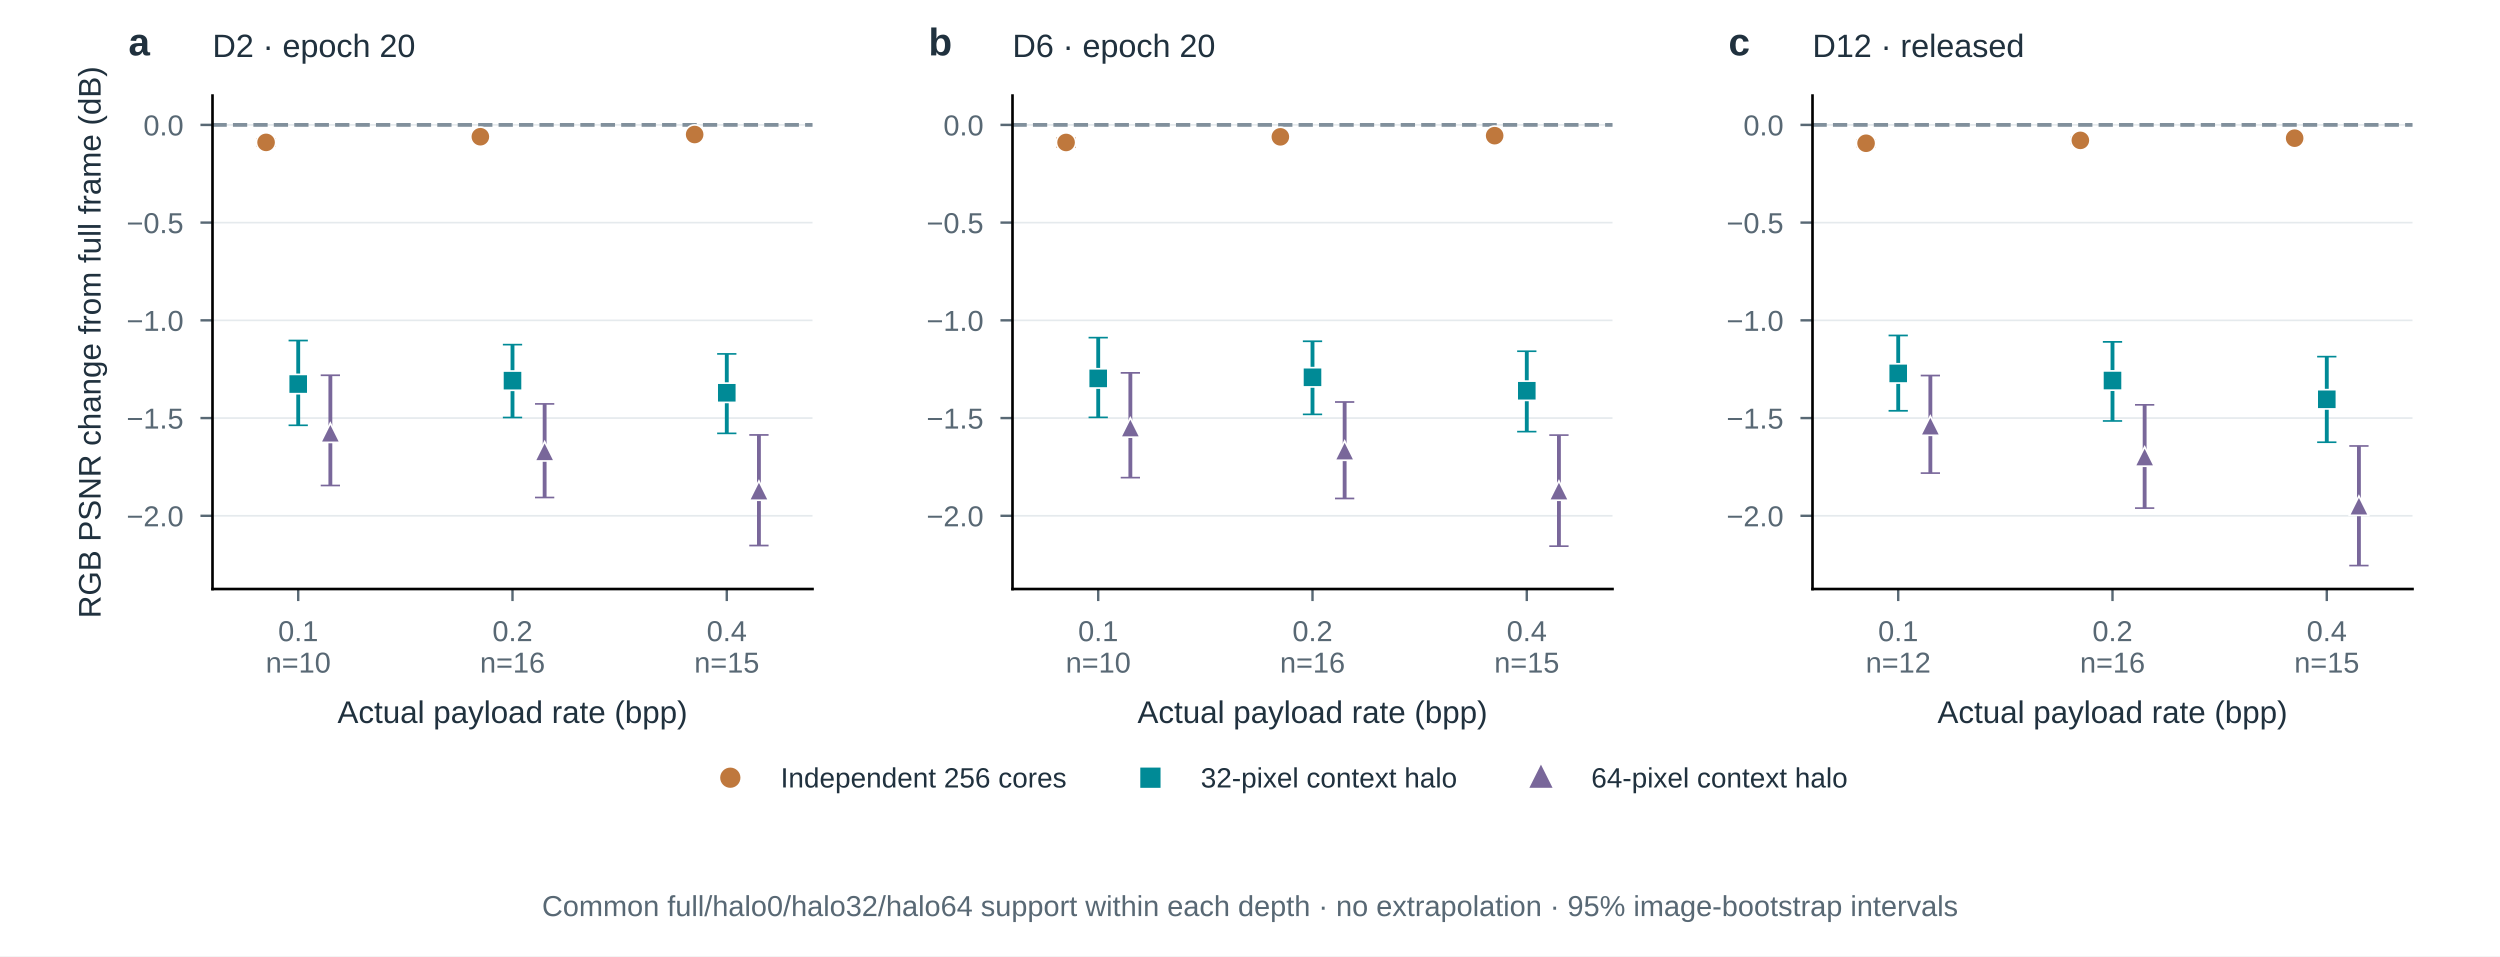
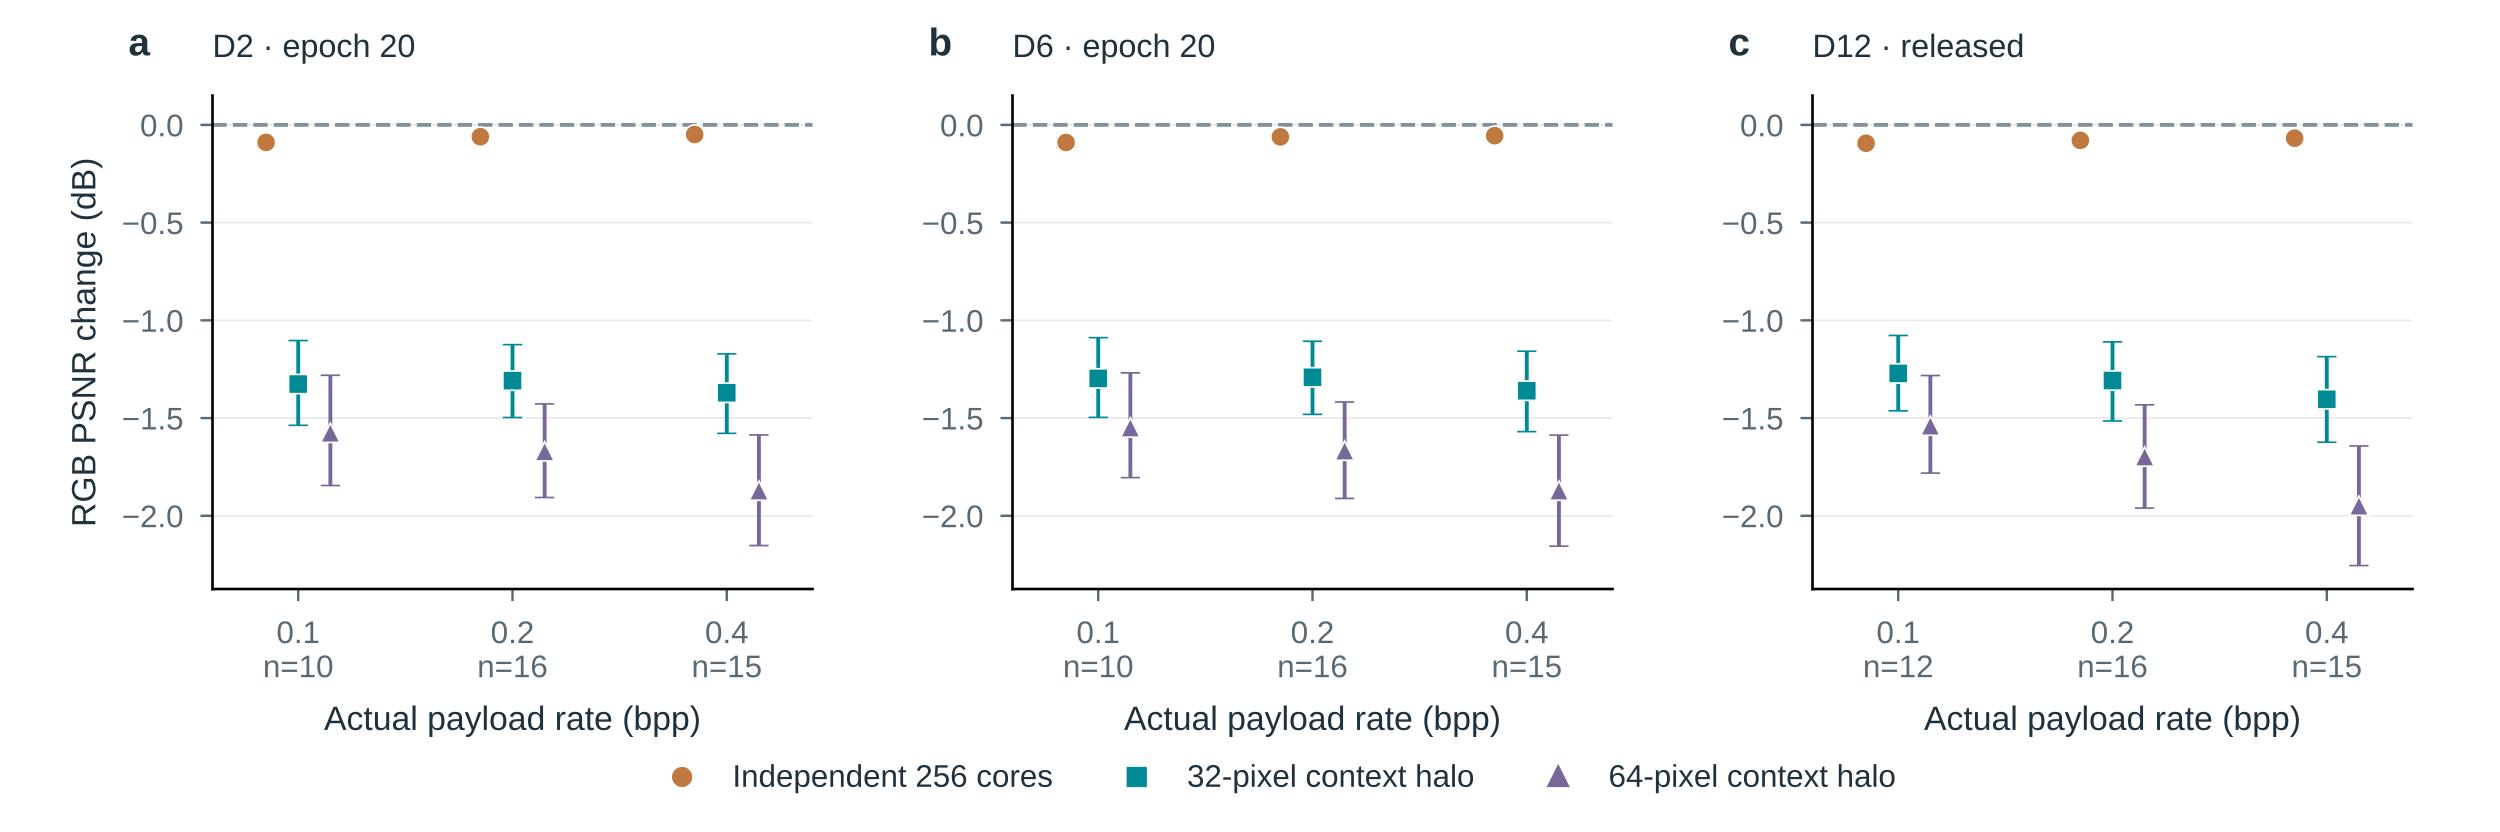
- <svg xmlns="http://www.w3.org/2000/svg" xmlns:xlink="http://www.w3.org/1999/xlink" width="518.74pt" height="198.415pt" viewBox="0 0 518.74 198.415" version="1.1">
+ <svg xmlns="http://www.w3.org/2000/svg" xmlns:xlink="http://www.w3.org/1999/xlink" width="518.74pt" height="172.611pt" viewBox="0 0 518.74 172.611" version="1.1">
  <defs>
    <style type="text/css">*{stroke-linejoin: round; stroke-linecap: butt}</style>
  </defs>
  <g id="figure_1">
    <g id="patch_1">
-       <path d="M 0 198.415 L 518.74 198.415 L 518.74 0 L 0 0 z " style="fill: #ffffff" />
+       <path d="M 0 172.611 L 518.74 172.611 L 518.74 0 L 0 0 z " style="fill: #ffffff" />
    </g>
    <g id="axes_1">
      <g id="patch_2">
        <path d="M 44.093 122.22 L 168.591 122.22 L 168.591 19.832 L 44.093 19.832 z " style="fill: #ffffff" />
      </g>
      <g id="matplotlib.axis_1">
        <g id="xtick_1">
          <g id="line2d_1">
            <defs>
              <path id="m399702b5b7" d="M 0 0 L 0 2.5 " style="stroke: #586874; stroke-width: 0.5" />
            </defs>
            <g>
              <use xlink:href="#m399702b5b7" x="61.878" y="122.22" style="fill: #586874; stroke: #586874; stroke-width: 0.5" />
            </g>
          </g>
          <g id="text_1">
-             <text style="font-size: 6px; font-family: 'Liberation Sans'; fill: #586874" transform="translate(57.70829 133.0376)">0.1</text>
-             <text style="font-size: 6px; font-family: 'Liberation Sans'; fill: #586874" transform="translate(55.12126 139.5678)">n=10</text>
+             <text style="font-size: 6.5px; font-family: 'Liberation Sans'; fill: #586874" transform="translate(57.36079 133.439)">0.1</text>
+             <text style="font-size: 6.5px; font-family: 'Liberation Sans'; fill: #586874" transform="translate(54.55817 140.5135)">n=10</text>
          </g>
        </g>
        <g id="xtick_2">
          <g id="line2d_2">
            <g>
              <use xlink:href="#m399702b5b7" x="106.342" y="122.22" style="fill: #586874; stroke: #586874; stroke-width: 0.5" />
            </g>
          </g>
          <g id="text_2">
-             <text style="font-size: 6px; font-family: 'Liberation Sans'; fill: #586874" transform="translate(102.1717 133.0376)">0.2</text>
-             <text style="font-size: 6px; font-family: 'Liberation Sans'; fill: #586874" transform="translate(99.5847 139.5678)">n=16</text>
+             <text style="font-size: 6.5px; font-family: 'Liberation Sans'; fill: #586874" transform="translate(101.8242 133.439)">0.2</text>
+             <text style="font-size: 6.5px; font-family: 'Liberation Sans'; fill: #586874" transform="translate(99.02161 140.5135)">n=16</text>
          </g>
        </g>
        <g id="xtick_3">
          <g id="line2d_3">
            <g>
              <use xlink:href="#m399702b5b7" x="150.805" y="122.22" style="fill: #586874; stroke: #586874; stroke-width: 0.5" />
            </g>
          </g>
          <g id="text_3">
-             <text style="font-size: 6px; font-family: 'Liberation Sans'; fill: #586874" transform="translate(146.6352 133.0376)">0.4</text>
-             <text style="font-size: 6px; font-family: 'Liberation Sans'; fill: #586874" transform="translate(144.0481 139.5678)">n=15</text>
+             <text style="font-size: 6.5px; font-family: 'Liberation Sans'; fill: #586874" transform="translate(146.2877 133.439)">0.4</text>
+             <text style="font-size: 6.5px; font-family: 'Liberation Sans'; fill: #586874" transform="translate(143.4851 140.5135)">n=15</text>
          </g>
        </g>
        <g id="text_4">
-           <text style="font-size: 6.5px; font-family: 'Liberation Sans'; text-anchor: middle; fill: #20313e" x="106.342" y="150.012" transform="rotate(-0 106.3417 150.0124)">Actual payload rate (bpp)</text>
+           <text style="font-size: 7px; font-family: 'Liberation Sans'; text-anchor: middle; fill: #20313e" x="106.342" y="151.465" transform="rotate(-0 106.3417 151.4648)">Actual payload rate (bpp)</text>
        </g>
      </g>
      <g id="matplotlib.axis_2">
        <g id="ytick_1">
          <g id="line2d_4">
            <path d="M 44.093 107.026 L 168.591 107.026 " clip-path="url(#p5bcc530cdf)" style="fill: none; stroke: #e5eaed; stroke-width: 0.35; stroke-linecap: square" />
          </g>
          <g id="line2d_5">
            <defs>
              <path id="m2a17d90eda" d="M 0 0 L -2.5 0 " style="stroke: #586874; stroke-width: 0.5" />
            </defs>
            <g>
              <use xlink:href="#m2a17d90eda" x="44.093" y="107.026" style="fill: #586874; stroke: #586874; stroke-width: 0.5" />
            </g>
          </g>
          <g id="text_5">
-             <text style="font-size: 6px; font-family: 'Liberation Sans'; text-anchor: end; fill: #586874" x="38.093" y="109.21" transform="rotate(-0 38.09291 109.2101)">−2.0</text>
+             <text style="font-size: 6.5px; font-family: 'Liberation Sans'; text-anchor: end; fill: #586874" x="38.093" y="109.392" transform="rotate(-0 38.09291 109.3921)">−2.0</text>
          </g>
        </g>
        <g id="ytick_2">
          <g id="line2d_6">
            <path d="M 44.093 86.748 L 168.591 86.748 " clip-path="url(#p5bcc530cdf)" style="fill: none; stroke: #e5eaed; stroke-width: 0.35; stroke-linecap: square" />
          </g>
          <g id="line2d_7">
            <g>
              <use xlink:href="#m2a17d90eda" x="44.093" y="86.748" style="fill: #586874; stroke: #586874; stroke-width: 0.5" />
            </g>
          </g>
          <g id="text_6">
-             <text style="font-size: 6px; font-family: 'Liberation Sans'; text-anchor: end; fill: #586874" x="38.093" y="88.932" transform="rotate(-0 38.09291 88.93248)">−1.5</text>
+             <text style="font-size: 6.5px; font-family: 'Liberation Sans'; text-anchor: end; fill: #586874" x="38.093" y="89.114" transform="rotate(-0 38.09291 89.11449)">−1.5</text>
          </g>
        </g>
        <g id="ytick_3">
          <g id="line2d_8">
            <path d="M 44.093 66.471 L 168.591 66.471 " clip-path="url(#p5bcc530cdf)" style="fill: none; stroke: #e5eaed; stroke-width: 0.35; stroke-linecap: square" />
          </g>
          <g id="line2d_9">
            <g>
              <use xlink:href="#m2a17d90eda" x="44.093" y="66.471" style="fill: #586874; stroke: #586874; stroke-width: 0.5" />
            </g>
          </g>
          <g id="text_7">
-             <text style="font-size: 6px; font-family: 'Liberation Sans'; text-anchor: end; fill: #586874" x="38.093" y="68.655" transform="rotate(-0 38.09291 68.65487)">−1.0</text>
+             <text style="font-size: 6.5px; font-family: 'Liberation Sans'; text-anchor: end; fill: #586874" x="38.093" y="68.837" transform="rotate(-0 38.09291 68.83688)">−1.0</text>
          </g>
        </g>
        <g id="ytick_4">
          <g id="line2d_10">
            <path d="M 44.093 46.193 L 168.591 46.193 " clip-path="url(#p5bcc530cdf)" style="fill: none; stroke: #e5eaed; stroke-width: 0.35; stroke-linecap: square" />
          </g>
          <g id="line2d_11">
            <g>
              <use xlink:href="#m2a17d90eda" x="44.093" y="46.193" style="fill: #586874; stroke: #586874; stroke-width: 0.5" />
            </g>
          </g>
          <g id="text_8">
-             <text style="font-size: 6px; font-family: 'Liberation Sans'; text-anchor: end; fill: #586874" x="38.093" y="48.377" transform="rotate(-0 38.09291 48.37726)">−0.5</text>
+             <text style="font-size: 6.5px; font-family: 'Liberation Sans'; text-anchor: end; fill: #586874" x="38.093" y="48.559" transform="rotate(-0 38.09291 48.55927)">−0.5</text>
          </g>
        </g>
        <g id="ytick_5">
          <g id="line2d_12">
            <path d="M 44.093 25.916 L 168.591 25.916 " clip-path="url(#p5bcc530cdf)" style="fill: none; stroke: #e5eaed; stroke-width: 0.35; stroke-linecap: square" />
          </g>
          <g id="line2d_13">
            <g>
              <use xlink:href="#m2a17d90eda" x="44.093" y="25.916" style="fill: #586874; stroke: #586874; stroke-width: 0.5" />
            </g>
          </g>
          <g id="text_9">
-             <text style="font-size: 6px; font-family: 'Liberation Sans'; text-anchor: end; fill: #586874" x="38.093" y="28.1" transform="rotate(-0 38.09291 28.09965)">0.0</text>
+             <text style="font-size: 6.5px; font-family: 'Liberation Sans'; text-anchor: end; fill: #586874" x="38.093" y="28.282" transform="rotate(-0 38.09291 28.28166)">0.0</text>
          </g>
        </g>
        <g id="text_10">
-           <text style="font-size: 6.5px; font-family: 'Liberation Sans'; text-anchor: middle; fill: #20313e" x="20.881" y="71.026" transform="rotate(-90 20.88062 71.02599)">RGB PSNR change from full frame (dB)</text>
+           <text style="font-size: 7px; font-family: 'Liberation Sans'; text-anchor: middle; fill: #20313e" x="19.788" y="71.026" transform="rotate(-90 19.78836 71.02599)">RGB PSNR change (dB)</text>
        </g>
      </g>
      <g id="LineCollection_1">
        <path d="M 55.209 30.297 L 55.209 28.815 " clip-path="url(#p5bcc530cdf)" style="fill: none; stroke: #bf783d; stroke-width: 0.8" />
      </g>
      <g id="line2d_14">
        <defs>
          <path id="m79ef469ded" d="M 2 0 L -2 -0 " style="stroke: #bf783d; stroke-width: 0.35" />
        </defs>
        <g clip-path="url(#p5bcc530cdf)">
          <use xlink:href="#m79ef469ded" x="55.209" y="30.297" style="fill: #bf783d; stroke: #bf783d; stroke-width: 0.35" />
        </g>
      </g>
      <g id="line2d_15">
        <g clip-path="url(#p5bcc530cdf)">
          <use xlink:href="#m79ef469ded" x="55.209" y="28.815" style="fill: #bf783d; stroke: #bf783d; stroke-width: 0.35" />
        </g>
      </g>
      <g id="LineCollection_2">
        <path d="M 61.878 88.252 L 61.878 70.659 " clip-path="url(#p5bcc530cdf)" style="fill: none; stroke: #008a96; stroke-width: 0.8" />
      </g>
      <g id="line2d_16">
        <defs>
          <path id="m6e59a0f34a" d="M 2 0 L -2 -0 " style="stroke: #008a96; stroke-width: 0.35" />
        </defs>
        <g clip-path="url(#p5bcc530cdf)">
          <use xlink:href="#m6e59a0f34a" x="61.878" y="88.252" style="fill: #008a96; stroke: #008a96; stroke-width: 0.35" />
        </g>
      </g>
      <g id="line2d_17">
        <g clip-path="url(#p5bcc530cdf)">
          <use xlink:href="#m6e59a0f34a" x="61.878" y="70.659" style="fill: #008a96; stroke: #008a96; stroke-width: 0.35" />
        </g>
      </g>
      <g id="LineCollection_3">
        <path d="M 68.548 100.737 L 68.548 77.866 " clip-path="url(#p5bcc530cdf)" style="fill: none; stroke: #79679a; stroke-width: 0.8" />
      </g>
      <g id="line2d_18">
        <defs>
          <path id="md6d1ddc7a2" d="M 2 0 L -2 -0 " style="stroke: #79679a; stroke-width: 0.35" />
        </defs>
        <g clip-path="url(#p5bcc530cdf)">
          <use xlink:href="#md6d1ddc7a2" x="68.548" y="100.737" style="fill: #79679a; stroke: #79679a; stroke-width: 0.35" />
        </g>
      </g>
      <g id="line2d_19">
        <g clip-path="url(#p5bcc530cdf)">
          <use xlink:href="#md6d1ddc7a2" x="68.548" y="77.866" style="fill: #79679a; stroke: #79679a; stroke-width: 0.35" />
        </g>
      </g>
      <g id="LineCollection_4">
        <path d="M 99.672 28.807 L 99.672 27.91 " clip-path="url(#p5bcc530cdf)" style="fill: none; stroke: #bf783d; stroke-width: 0.8" />
      </g>
      <g id="line2d_20">
        <g clip-path="url(#p5bcc530cdf)">
          <use xlink:href="#m79ef469ded" x="99.672" y="28.807" style="fill: #bf783d; stroke: #bf783d; stroke-width: 0.35" />
        </g>
      </g>
      <g id="line2d_21">
        <g clip-path="url(#p5bcc530cdf)">
          <use xlink:href="#m79ef469ded" x="99.672" y="27.91" style="fill: #bf783d; stroke: #bf783d; stroke-width: 0.35" />
        </g>
      </g>
      <g id="LineCollection_5">
        <path d="M 106.342 86.63 L 106.342 71.51 " clip-path="url(#p5bcc530cdf)" style="fill: none; stroke: #008a96; stroke-width: 0.8" />
      </g>
      <g id="line2d_22">
        <g clip-path="url(#p5bcc530cdf)">
          <use xlink:href="#m6e59a0f34a" x="106.342" y="86.63" style="fill: #008a96; stroke: #008a96; stroke-width: 0.35" />
        </g>
      </g>
      <g id="line2d_23">
        <g clip-path="url(#p5bcc530cdf)">
          <use xlink:href="#m6e59a0f34a" x="106.342" y="71.51" style="fill: #008a96; stroke: #008a96; stroke-width: 0.35" />
        </g>
      </g>
      <g id="LineCollection_6">
        <path d="M 113.011 103.226 L 113.011 83.804 " clip-path="url(#p5bcc530cdf)" style="fill: none; stroke: #79679a; stroke-width: 0.8" />
      </g>
      <g id="line2d_24">
        <g clip-path="url(#p5bcc530cdf)">
          <use xlink:href="#md6d1ddc7a2" x="113.011" y="103.226" style="fill: #79679a; stroke: #79679a; stroke-width: 0.35" />
        </g>
      </g>
      <g id="line2d_25">
        <g clip-path="url(#p5bcc530cdf)">
          <use xlink:href="#md6d1ddc7a2" x="113.011" y="83.804" style="fill: #79679a; stroke: #79679a; stroke-width: 0.35" />
        </g>
      </g>
      <g id="LineCollection_7">
        <path d="M 144.136 28.277 L 144.136 27.598 " clip-path="url(#p5bcc530cdf)" style="fill: none; stroke: #bf783d; stroke-width: 0.8" />
      </g>
      <g id="line2d_26">
        <g clip-path="url(#p5bcc530cdf)">
          <use xlink:href="#m79ef469ded" x="144.136" y="28.277" style="fill: #bf783d; stroke: #bf783d; stroke-width: 0.35" />
        </g>
      </g>
      <g id="line2d_27">
        <g clip-path="url(#p5bcc530cdf)">
          <use xlink:href="#m79ef469ded" x="144.136" y="27.598" style="fill: #bf783d; stroke: #bf783d; stroke-width: 0.35" />
        </g>
      </g>
      <g id="LineCollection_8">
        <path d="M 150.805 89.924 L 150.805 73.434 " clip-path="url(#p5bcc530cdf)" style="fill: none; stroke: #008a96; stroke-width: 0.8" />
      </g>
      <g id="line2d_28">
        <g clip-path="url(#p5bcc530cdf)">
          <use xlink:href="#m6e59a0f34a" x="150.805" y="89.924" style="fill: #008a96; stroke: #008a96; stroke-width: 0.35" />
        </g>
      </g>
      <g id="line2d_29">
        <g clip-path="url(#p5bcc530cdf)">
          <use xlink:href="#m6e59a0f34a" x="150.805" y="73.434" style="fill: #008a96; stroke: #008a96; stroke-width: 0.35" />
        </g>
      </g>
      <g id="LineCollection_9">
        <path d="M 157.475 113.198 L 157.475 90.246 " clip-path="url(#p5bcc530cdf)" style="fill: none; stroke: #79679a; stroke-width: 0.8" />
      </g>
      <g id="line2d_30">
        <g clip-path="url(#p5bcc530cdf)">
          <use xlink:href="#md6d1ddc7a2" x="157.475" y="113.198" style="fill: #79679a; stroke: #79679a; stroke-width: 0.35" />
        </g>
      </g>
      <g id="line2d_31">
        <g clip-path="url(#p5bcc530cdf)">
          <use xlink:href="#md6d1ddc7a2" x="157.475" y="90.246" style="fill: #79679a; stroke: #79679a; stroke-width: 0.35" />
        </g>
      </g>
      <g id="line2d_32">
        <path d="M 44.093 25.916 L 168.591 25.916 " clip-path="url(#p5bcc530cdf)" style="fill: none; stroke-dasharray: 2.96,1.28; stroke-dashoffset: 0; stroke: #81909c; stroke-width: 0.8" />
      </g>
      <g id="line2d_33">
        <defs>
          <path id="md5816adf48" d="M 0 2 C 0.53 2 1.039 1.789 1.414 1.414 C 1.789 1.039 2 0.53 2 0 C 2 -0.53 1.789 -1.039 1.414 -1.414 C 1.039 -1.789 0.53 -2 0 -2 C -0.53 -2 -1.039 -1.789 -1.414 -1.414 C -1.789 -1.039 -2 -0.53 -2 0 C -2 0.53 -1.789 1.039 -1.414 1.414 C -1.039 1.789 -0.53 2 0 2 z " style="stroke: #ffffff; stroke-width: 0.35" />
        </defs>
        <g clip-path="url(#p5bcc530cdf)">
          <use xlink:href="#md5816adf48" x="55.209" y="29.545" style="fill: #bf783d; stroke: #ffffff; stroke-width: 0.35" />
        </g>
      </g>
      <g id="line2d_34">
        <defs>
          <path id="md54f81aa0d" d="M -2 2 L 2 2 L 2 -2 L -2 -2 z " style="stroke: #ffffff; stroke-width: 0.35; stroke-linejoin: miter" />
        </defs>
        <g clip-path="url(#p5bcc530cdf)">
          <use xlink:href="#md54f81aa0d" x="61.878" y="79.688" style="fill: #008a96; stroke: #ffffff; stroke-width: 0.35; stroke-linejoin: miter" />
        </g>
      </g>
      <g id="line2d_35">
        <defs>
          <path id="m4d6002da6e" d="M 0 -2 L -2 2 L 2 2 z " style="stroke: #ffffff; stroke-width: 0.35; stroke-linejoin: miter" />
        </defs>
        <g clip-path="url(#p5bcc530cdf)">
          <use xlink:href="#m4d6002da6e" x="68.548" y="89.798" style="fill: #79679a; stroke: #ffffff; stroke-width: 0.35; stroke-linejoin: miter" />
        </g>
      </g>
      <g id="line2d_36">
        <g clip-path="url(#p5bcc530cdf)">
          <use xlink:href="#md5816adf48" x="99.672" y="28.371" style="fill: #bf783d; stroke: #ffffff; stroke-width: 0.35" />
        </g>
      </g>
      <g id="line2d_37">
        <g clip-path="url(#p5bcc530cdf)">
          <use xlink:href="#md54f81aa0d" x="106.342" y="78.983" style="fill: #008a96; stroke: #ffffff; stroke-width: 0.35; stroke-linejoin: miter" />
        </g>
      </g>
      <g id="line2d_38">
        <g clip-path="url(#p5bcc530cdf)">
          <use xlink:href="#m4d6002da6e" x="113.011" y="93.648" style="fill: #79679a; stroke: #ffffff; stroke-width: 0.35; stroke-linejoin: miter" />
        </g>
      </g>
      <g id="line2d_39">
        <g clip-path="url(#p5bcc530cdf)">
          <use xlink:href="#md5816adf48" x="144.136" y="27.913" style="fill: #bf783d; stroke: #ffffff; stroke-width: 0.35" />
        </g>
      </g>
      <g id="line2d_40">
        <g clip-path="url(#p5bcc530cdf)">
          <use xlink:href="#md54f81aa0d" x="150.805" y="81.498" style="fill: #008a96; stroke: #ffffff; stroke-width: 0.35; stroke-linejoin: miter" />
        </g>
      </g>
      <g id="line2d_41">
        <g clip-path="url(#p5bcc530cdf)">
          <use xlink:href="#m4d6002da6e" x="157.475" y="101.8" style="fill: #79679a; stroke: #ffffff; stroke-width: 0.35; stroke-linejoin: miter" />
        </g>
      </g>
      <g id="patch_3">
        <path d="M 44.093 122.22 L 44.093 19.832 " style="fill: none; stroke: #000000; stroke-width: 0.55; stroke-linejoin: miter; stroke-linecap: square" />
      </g>
      <g id="patch_4">
        <path d="M 44.093 122.22 L 168.591 122.22 " style="fill: none; stroke: #000000; stroke-width: 0.55; stroke-linejoin: miter; stroke-linecap: square" />
      </g>
      <g id="text_11">
        <text style="font-weight: 700; font-size: 8px; font-family: 'Liberation Sans'; text-anchor: start; fill: #20313e" x="26.663" y="11.494" transform="rotate(-0 26.66324 11.49351)">a</text>
      </g>
      <g id="text_12">
        <text style="font-size: 6.7px; font-family: 'Liberation Sans'; text-anchor: start; fill: #20313e" x="44.093" y="11.832" transform="rotate(-0 44.09291 11.83229)">D2 · epoch 20</text>
      </g>
    </g>
    <g id="axes_2">
      <g id="patch_5">
        <path d="M 210.09 122.22 L 334.587 122.22 L 334.587 19.832 L 210.09 19.832 z " style="fill: #ffffff" />
      </g>
      <g id="matplotlib.axis_3">
        <g id="xtick_4">
          <g id="line2d_42">
            <g>
              <use xlink:href="#m399702b5b7" x="227.875" y="122.22" style="fill: #586874; stroke: #586874; stroke-width: 0.5" />
            </g>
          </g>
          <g id="text_13">
-             <text style="font-size: 6px; font-family: 'Liberation Sans'; fill: #586874" transform="translate(223.7051 133.0376)">0.1</text>
-             <text style="font-size: 6px; font-family: 'Liberation Sans'; fill: #586874" transform="translate(221.1181 139.5678)">n=10</text>
+             <text style="font-size: 6.5px; font-family: 'Liberation Sans'; fill: #586874" transform="translate(223.3576 133.439)">0.1</text>
+             <text style="font-size: 6.5px; font-family: 'Liberation Sans'; fill: #586874" transform="translate(220.555 140.5135)">n=10</text>
          </g>
        </g>
        <g id="xtick_5">
          <g id="line2d_43">
            <g>
              <use xlink:href="#m399702b5b7" x="272.339" y="122.22" style="fill: #586874; stroke: #586874; stroke-width: 0.5" />
            </g>
          </g>
          <g id="text_14">
-             <text style="font-size: 6px; font-family: 'Liberation Sans'; fill: #586874" transform="translate(268.1686 133.0376)">0.2</text>
-             <text style="font-size: 6px; font-family: 'Liberation Sans'; fill: #586874" transform="translate(265.5816 139.5678)">n=16</text>
+             <text style="font-size: 6.5px; font-family: 'Liberation Sans'; fill: #586874" transform="translate(267.8211 133.439)">0.2</text>
+             <text style="font-size: 6.5px; font-family: 'Liberation Sans'; fill: #586874" transform="translate(265.0185 140.5135)">n=16</text>
          </g>
        </g>
        <g id="xtick_6">
          <g id="line2d_44">
            <g>
              <use xlink:href="#m399702b5b7" x="316.802" y="122.22" style="fill: #586874; stroke: #586874; stroke-width: 0.5" />
            </g>
          </g>
          <g id="text_15">
-             <text style="font-size: 6px; font-family: 'Liberation Sans'; fill: #586874" transform="translate(312.632 133.0376)">0.4</text>
-             <text style="font-size: 6px; font-family: 'Liberation Sans'; fill: #586874" transform="translate(310.045 139.5678)">n=15</text>
+             <text style="font-size: 6.5px; font-family: 'Liberation Sans'; fill: #586874" transform="translate(312.2845 133.439)">0.4</text>
+             <text style="font-size: 6.5px; font-family: 'Liberation Sans'; fill: #586874" transform="translate(309.4819 140.5135)">n=15</text>
          </g>
        </g>
        <g id="text_16">
-           <text style="font-size: 6.5px; font-family: 'Liberation Sans'; text-anchor: middle; fill: #20313e" x="272.339" y="150.012" transform="rotate(-0 272.3386 150.0124)">Actual payload rate (bpp)</text>
+           <text style="font-size: 7px; font-family: 'Liberation Sans'; text-anchor: middle; fill: #20313e" x="272.339" y="151.465" transform="rotate(-0 272.3386 151.4648)">Actual payload rate (bpp)</text>
        </g>
      </g>
      <g id="matplotlib.axis_4">
        <g id="ytick_6">
          <g id="line2d_45">
            <path d="M 210.09 107.026 L 334.587 107.026 " clip-path="url(#p72e754b457)" style="fill: none; stroke: #e5eaed; stroke-width: 0.35; stroke-linecap: square" />
          </g>
          <g id="line2d_46">
            <g>
              <use xlink:href="#m2a17d90eda" x="210.09" y="107.026" style="fill: #586874; stroke: #586874; stroke-width: 0.5" />
            </g>
          </g>
          <g id="text_17">
-             <text style="font-size: 6px; font-family: 'Liberation Sans'; text-anchor: end; fill: #586874" x="204.09" y="109.21" transform="rotate(-0 204.0898 109.2101)">−2.0</text>
+             <text style="font-size: 6.5px; font-family: 'Liberation Sans'; text-anchor: end; fill: #586874" x="204.09" y="109.392" transform="rotate(-0 204.0898 109.3921)">−2.0</text>
          </g>
        </g>
        <g id="ytick_7">
          <g id="line2d_47">
            <path d="M 210.09 86.748 L 334.587 86.748 " clip-path="url(#p72e754b457)" style="fill: none; stroke: #e5eaed; stroke-width: 0.35; stroke-linecap: square" />
          </g>
          <g id="line2d_48">
            <g>
              <use xlink:href="#m2a17d90eda" x="210.09" y="86.748" style="fill: #586874; stroke: #586874; stroke-width: 0.5" />
            </g>
          </g>
          <g id="text_18">
-             <text style="font-size: 6px; font-family: 'Liberation Sans'; text-anchor: end; fill: #586874" x="204.09" y="88.932" transform="rotate(-0 204.0898 88.93248)">−1.5</text>
+             <text style="font-size: 6.5px; font-family: 'Liberation Sans'; text-anchor: end; fill: #586874" x="204.09" y="89.114" transform="rotate(-0 204.0898 89.11449)">−1.5</text>
          </g>
        </g>
        <g id="ytick_8">
          <g id="line2d_49">
            <path d="M 210.09 66.471 L 334.587 66.471 " clip-path="url(#p72e754b457)" style="fill: none; stroke: #e5eaed; stroke-width: 0.35; stroke-linecap: square" />
          </g>
          <g id="line2d_50">
            <g>
              <use xlink:href="#m2a17d90eda" x="210.09" y="66.471" style="fill: #586874; stroke: #586874; stroke-width: 0.5" />
            </g>
          </g>
          <g id="text_19">
-             <text style="font-size: 6px; font-family: 'Liberation Sans'; text-anchor: end; fill: #586874" x="204.09" y="68.655" transform="rotate(-0 204.0898 68.65487)">−1.0</text>
+             <text style="font-size: 6.5px; font-family: 'Liberation Sans'; text-anchor: end; fill: #586874" x="204.09" y="68.837" transform="rotate(-0 204.0898 68.83688)">−1.0</text>
          </g>
        </g>
        <g id="ytick_9">
          <g id="line2d_51">
            <path d="M 210.09 46.193 L 334.587 46.193 " clip-path="url(#p72e754b457)" style="fill: none; stroke: #e5eaed; stroke-width: 0.35; stroke-linecap: square" />
          </g>
          <g id="line2d_52">
            <g>
              <use xlink:href="#m2a17d90eda" x="210.09" y="46.193" style="fill: #586874; stroke: #586874; stroke-width: 0.5" />
            </g>
          </g>
          <g id="text_20">
-             <text style="font-size: 6px; font-family: 'Liberation Sans'; text-anchor: end; fill: #586874" x="204.09" y="48.377" transform="rotate(-0 204.0898 48.37726)">−0.5</text>
+             <text style="font-size: 6.5px; font-family: 'Liberation Sans'; text-anchor: end; fill: #586874" x="204.09" y="48.559" transform="rotate(-0 204.0898 48.55927)">−0.5</text>
          </g>
        </g>
        <g id="ytick_10">
          <g id="line2d_53">
            <path d="M 210.09 25.916 L 334.587 25.916 " clip-path="url(#p72e754b457)" style="fill: none; stroke: #e5eaed; stroke-width: 0.35; stroke-linecap: square" />
          </g>
          <g id="line2d_54">
            <g>
              <use xlink:href="#m2a17d90eda" x="210.09" y="25.916" style="fill: #586874; stroke: #586874; stroke-width: 0.5" />
            </g>
          </g>
          <g id="text_21">
-             <text style="font-size: 6px; font-family: 'Liberation Sans'; text-anchor: end; fill: #586874" x="204.09" y="28.1" transform="rotate(-0 204.0898 28.09965)">0.0</text>
+             <text style="font-size: 6.5px; font-family: 'Liberation Sans'; text-anchor: end; fill: #586874" x="204.09" y="28.282" transform="rotate(-0 204.0898 28.28166)">0.0</text>
          </g>
        </g>
      </g>
      <g id="LineCollection_10">
        <path d="M 221.206 30.518 L 221.206 28.659 " clip-path="url(#p72e754b457)" style="fill: none; stroke: #bf783d; stroke-width: 0.8" />
      </g>
      <g id="line2d_55">
        <g clip-path="url(#p72e754b457)">
          <use xlink:href="#m79ef469ded" x="221.206" y="30.518" style="fill: #bf783d; stroke: #bf783d; stroke-width: 0.35" />
        </g>
      </g>
      <g id="line2d_56">
        <g clip-path="url(#p72e754b457)">
          <use xlink:href="#m79ef469ded" x="221.206" y="28.659" style="fill: #bf783d; stroke: #bf783d; stroke-width: 0.35" />
        </g>
      </g>
      <g id="LineCollection_11">
        <path d="M 227.875 86.6 L 227.875 70.055 " clip-path="url(#p72e754b457)" style="fill: none; stroke: #008a96; stroke-width: 0.8" />
      </g>
      <g id="line2d_57">
        <g clip-path="url(#p72e754b457)">
          <use xlink:href="#m6e59a0f34a" x="227.875" y="86.6" style="fill: #008a96; stroke: #008a96; stroke-width: 0.35" />
        </g>
      </g>
      <g id="line2d_58">
        <g clip-path="url(#p72e754b457)">
          <use xlink:href="#m6e59a0f34a" x="227.875" y="70.055" style="fill: #008a96; stroke: #008a96; stroke-width: 0.35" />
        </g>
      </g>
      <g id="LineCollection_12">
        <path d="M 234.545 99.105 L 234.545 77.368 " clip-path="url(#p72e754b457)" style="fill: none; stroke: #79679a; stroke-width: 0.8" />
      </g>
      <g id="line2d_59">
        <g clip-path="url(#p72e754b457)">
          <use xlink:href="#md6d1ddc7a2" x="234.545" y="99.105" style="fill: #79679a; stroke: #79679a; stroke-width: 0.35" />
        </g>
      </g>
      <g id="line2d_60">
        <g clip-path="url(#p72e754b457)">
          <use xlink:href="#md6d1ddc7a2" x="234.545" y="77.368" style="fill: #79679a; stroke: #79679a; stroke-width: 0.35" />
        </g>
      </g>
      <g id="LineCollection_13">
        <path d="M 265.669 28.855 L 265.669 27.932 " clip-path="url(#p72e754b457)" style="fill: none; stroke: #bf783d; stroke-width: 0.8" />
      </g>
      <g id="line2d_61">
        <g clip-path="url(#p72e754b457)">
          <use xlink:href="#m79ef469ded" x="265.669" y="28.855" style="fill: #bf783d; stroke: #bf783d; stroke-width: 0.35" />
        </g>
      </g>
      <g id="line2d_62">
        <g clip-path="url(#p72e754b457)">
          <use xlink:href="#m79ef469ded" x="265.669" y="27.932" style="fill: #bf783d; stroke: #bf783d; stroke-width: 0.35" />
        </g>
      </g>
      <g id="LineCollection_14">
        <path d="M 272.339 85.977 L 272.339 70.812 " clip-path="url(#p72e754b457)" style="fill: none; stroke: #008a96; stroke-width: 0.8" />
      </g>
      <g id="line2d_63">
        <g clip-path="url(#p72e754b457)">
          <use xlink:href="#m6e59a0f34a" x="272.339" y="85.977" style="fill: #008a96; stroke: #008a96; stroke-width: 0.35" />
        </g>
      </g>
      <g id="line2d_64">
        <g clip-path="url(#p72e754b457)">
          <use xlink:href="#m6e59a0f34a" x="272.339" y="70.812" style="fill: #008a96; stroke: #008a96; stroke-width: 0.35" />
        </g>
      </g>
      <g id="LineCollection_15">
        <path d="M 279.008 103.428 L 279.008 83.415 " clip-path="url(#p72e754b457)" style="fill: none; stroke: #79679a; stroke-width: 0.8" />
      </g>
      <g id="line2d_65">
        <g clip-path="url(#p72e754b457)">
          <use xlink:href="#md6d1ddc7a2" x="279.008" y="103.428" style="fill: #79679a; stroke: #79679a; stroke-width: 0.35" />
        </g>
      </g>
      <g id="line2d_66">
        <g clip-path="url(#p72e754b457)">
          <use xlink:href="#md6d1ddc7a2" x="279.008" y="83.415" style="fill: #79679a; stroke: #79679a; stroke-width: 0.35" />
        </g>
      </g>
      <g id="LineCollection_16">
        <path d="M 310.133 28.507 L 310.133 27.752 " clip-path="url(#p72e754b457)" style="fill: none; stroke: #bf783d; stroke-width: 0.8" />
      </g>
      <g id="line2d_67">
        <g clip-path="url(#p72e754b457)">
          <use xlink:href="#m79ef469ded" x="310.133" y="28.507" style="fill: #bf783d; stroke: #bf783d; stroke-width: 0.35" />
        </g>
      </g>
      <g id="line2d_68">
        <g clip-path="url(#p72e754b457)">
          <use xlink:href="#m79ef469ded" x="310.133" y="27.752" style="fill: #bf783d; stroke: #bf783d; stroke-width: 0.35" />
        </g>
      </g>
      <g id="LineCollection_17">
        <path d="M 316.802 89.558 L 316.802 72.883 " clip-path="url(#p72e754b457)" style="fill: none; stroke: #008a96; stroke-width: 0.8" />
      </g>
      <g id="line2d_69">
        <g clip-path="url(#p72e754b457)">
          <use xlink:href="#m6e59a0f34a" x="316.802" y="89.558" style="fill: #008a96; stroke: #008a96; stroke-width: 0.35" />
        </g>
      </g>
      <g id="line2d_70">
        <g clip-path="url(#p72e754b457)">
          <use xlink:href="#m6e59a0f34a" x="316.802" y="72.883" style="fill: #008a96; stroke: #008a96; stroke-width: 0.35" />
        </g>
      </g>
      <g id="LineCollection_18">
        <path d="M 323.472 113.332 L 323.472 90.284 " clip-path="url(#p72e754b457)" style="fill: none; stroke: #79679a; stroke-width: 0.8" />
      </g>
      <g id="line2d_71">
        <g clip-path="url(#p72e754b457)">
          <use xlink:href="#md6d1ddc7a2" x="323.472" y="113.332" style="fill: #79679a; stroke: #79679a; stroke-width: 0.35" />
        </g>
      </g>
      <g id="line2d_72">
        <g clip-path="url(#p72e754b457)">
          <use xlink:href="#md6d1ddc7a2" x="323.472" y="90.284" style="fill: #79679a; stroke: #79679a; stroke-width: 0.35" />
        </g>
      </g>
      <g id="line2d_73">
        <path d="M 210.09 25.916 L 334.587 25.916 " clip-path="url(#p72e754b457)" style="fill: none; stroke-dasharray: 2.96,1.28; stroke-dashoffset: 0; stroke: #81909c; stroke-width: 0.8" />
      </g>
      <g id="line2d_74">
        <g clip-path="url(#p72e754b457)">
          <use xlink:href="#md5816adf48" x="221.206" y="29.561" style="fill: #bf783d; stroke: #ffffff; stroke-width: 0.35" />
        </g>
      </g>
      <g id="line2d_75">
        <g clip-path="url(#p72e754b457)">
          <use xlink:href="#md54f81aa0d" x="227.875" y="78.516" style="fill: #008a96; stroke: #ffffff; stroke-width: 0.35; stroke-linejoin: miter" />
        </g>
      </g>
      <g id="line2d_76">
        <g clip-path="url(#p72e754b457)">
          <use xlink:href="#m4d6002da6e" x="234.545" y="88.71" style="fill: #79679a; stroke: #ffffff; stroke-width: 0.35; stroke-linejoin: miter" />
        </g>
      </g>
      <g id="line2d_77">
        <g clip-path="url(#p72e754b457)">
          <use xlink:href="#md5816adf48" x="265.669" y="28.393" style="fill: #bf783d; stroke: #ffffff; stroke-width: 0.35" />
        </g>
      </g>
      <g id="line2d_78">
        <g clip-path="url(#p72e754b457)">
          <use xlink:href="#md54f81aa0d" x="272.339" y="78.288" style="fill: #008a96; stroke: #ffffff; stroke-width: 0.35; stroke-linejoin: miter" />
        </g>
      </g>
      <g id="line2d_79">
        <g clip-path="url(#p72e754b457)">
          <use xlink:href="#m4d6002da6e" x="279.008" y="93.504" style="fill: #79679a; stroke: #ffffff; stroke-width: 0.35; stroke-linejoin: miter" />
        </g>
      </g>
      <g id="line2d_80">
        <g clip-path="url(#p72e754b457)">
          <use xlink:href="#md5816adf48" x="310.133" y="28.152" style="fill: #bf783d; stroke: #ffffff; stroke-width: 0.35" />
        </g>
      </g>
      <g id="line2d_81">
        <g clip-path="url(#p72e754b457)">
          <use xlink:href="#md54f81aa0d" x="316.802" y="81.078" style="fill: #008a96; stroke: #ffffff; stroke-width: 0.35; stroke-linejoin: miter" />
        </g>
      </g>
      <g id="line2d_82">
        <g clip-path="url(#p72e754b457)">
          <use xlink:href="#m4d6002da6e" x="323.472" y="101.794" style="fill: #79679a; stroke: #ffffff; stroke-width: 0.35; stroke-linejoin: miter" />
        </g>
      </g>
      <g id="patch_6">
        <path d="M 210.09 122.22 L 210.09 19.832 " style="fill: none; stroke: #000000; stroke-width: 0.55; stroke-linejoin: miter; stroke-linecap: square" />
      </g>
      <g id="patch_7">
        <path d="M 210.09 122.22 L 334.587 122.22 " style="fill: none; stroke: #000000; stroke-width: 0.55; stroke-linejoin: miter; stroke-linecap: square" />
      </g>
      <g id="text_22">
        <text style="font-weight: 700; font-size: 8px; font-family: 'Liberation Sans'; text-anchor: start; fill: #20313e" x="192.66" y="11.494" transform="rotate(-0 192.6601 11.49351)">b</text>
      </g>
      <g id="text_23">
        <text style="font-size: 6.7px; font-family: 'Liberation Sans'; text-anchor: start; fill: #20313e" x="210.09" y="11.832" transform="rotate(-0 210.0898 11.83229)">D6 · epoch 20</text>
      </g>
    </g>
    <g id="axes_3">
      <g id="patch_8">
        <path d="M 376.087 122.22 L 500.584 122.22 L 500.584 19.832 L 376.087 19.832 z " style="fill: #ffffff" />
      </g>
      <g id="matplotlib.axis_5">
        <g id="xtick_7">
          <g id="line2d_83">
            <g>
              <use xlink:href="#m399702b5b7" x="393.872" y="122.22" style="fill: #586874; stroke: #586874; stroke-width: 0.5" />
            </g>
          </g>
          <g id="text_24">
-             <text style="font-size: 6px; font-family: 'Liberation Sans'; fill: #586874" transform="translate(389.702 133.0376)">0.1</text>
-             <text style="font-size: 6px; font-family: 'Liberation Sans'; fill: #586874" transform="translate(387.115 139.5678)">n=12</text>
+             <text style="font-size: 6.5px; font-family: 'Liberation Sans'; fill: #586874" transform="translate(389.3545 133.439)">0.1</text>
+             <text style="font-size: 6.5px; font-family: 'Liberation Sans'; fill: #586874" transform="translate(386.5519 140.5135)">n=12</text>
          </g>
        </g>
        <g id="xtick_8">
          <g id="line2d_84">
            <g>
              <use xlink:href="#m399702b5b7" x="438.335" y="122.22" style="fill: #586874; stroke: #586874; stroke-width: 0.5" />
            </g>
          </g>
          <g id="text_25">
-             <text style="font-size: 6px; font-family: 'Liberation Sans'; fill: #586874" transform="translate(434.1654 133.0376)">0.2</text>
-             <text style="font-size: 6px; font-family: 'Liberation Sans'; fill: #586874" transform="translate(431.5784 139.5678)">n=16</text>
+             <text style="font-size: 6.5px; font-family: 'Liberation Sans'; fill: #586874" transform="translate(433.8179 133.439)">0.2</text>
+             <text style="font-size: 6.5px; font-family: 'Liberation Sans'; fill: #586874" transform="translate(431.0153 140.5135)">n=16</text>
          </g>
        </g>
        <g id="xtick_9">
          <g id="line2d_85">
            <g>
              <use xlink:href="#m399702b5b7" x="482.799" y="122.22" style="fill: #586874; stroke: #586874; stroke-width: 0.5" />
            </g>
          </g>
          <g id="text_26">
-             <text style="font-size: 6px; font-family: 'Liberation Sans'; fill: #586874" transform="translate(478.6289 133.0376)">0.4</text>
-             <text style="font-size: 6px; font-family: 'Liberation Sans'; fill: #586874" transform="translate(476.0418 139.5678)">n=15</text>
+             <text style="font-size: 6.5px; font-family: 'Liberation Sans'; fill: #586874" transform="translate(478.2814 133.439)">0.4</text>
+             <text style="font-size: 6.5px; font-family: 'Liberation Sans'; fill: #586874" transform="translate(475.4788 140.5135)">n=15</text>
          </g>
        </g>
        <g id="text_27">
-           <text style="font-size: 6.5px; font-family: 'Liberation Sans'; text-anchor: middle; fill: #20313e" x="438.335" y="150.012" transform="rotate(-0 438.3354 150.0124)">Actual payload rate (bpp)</text>
+           <text style="font-size: 7px; font-family: 'Liberation Sans'; text-anchor: middle; fill: #20313e" x="438.335" y="151.465" transform="rotate(-0 438.3354 151.4648)">Actual payload rate (bpp)</text>
        </g>
      </g>
      <g id="matplotlib.axis_6">
        <g id="ytick_11">
          <g id="line2d_86">
            <path d="M 376.087 107.026 L 500.584 107.026 " clip-path="url(#pbc4f74cf4d)" style="fill: none; stroke: #e5eaed; stroke-width: 0.35; stroke-linecap: square" />
          </g>
          <g id="line2d_87">
            <g>
              <use xlink:href="#m2a17d90eda" x="376.087" y="107.026" style="fill: #586874; stroke: #586874; stroke-width: 0.5" />
            </g>
          </g>
          <g id="text_28">
-             <text style="font-size: 6px; font-family: 'Liberation Sans'; text-anchor: end; fill: #586874" x="370.087" y="109.21" transform="rotate(-0 370.0866 109.2101)">−2.0</text>
+             <text style="font-size: 6.5px; font-family: 'Liberation Sans'; text-anchor: end; fill: #586874" x="370.087" y="109.392" transform="rotate(-0 370.0866 109.3921)">−2.0</text>
          </g>
        </g>
        <g id="ytick_12">
          <g id="line2d_88">
            <path d="M 376.087 86.748 L 500.584 86.748 " clip-path="url(#pbc4f74cf4d)" style="fill: none; stroke: #e5eaed; stroke-width: 0.35; stroke-linecap: square" />
          </g>
          <g id="line2d_89">
            <g>
              <use xlink:href="#m2a17d90eda" x="376.087" y="86.748" style="fill: #586874; stroke: #586874; stroke-width: 0.5" />
            </g>
          </g>
          <g id="text_29">
-             <text style="font-size: 6px; font-family: 'Liberation Sans'; text-anchor: end; fill: #586874" x="370.087" y="88.932" transform="rotate(-0 370.0866 88.93248)">−1.5</text>
+             <text style="font-size: 6.5px; font-family: 'Liberation Sans'; text-anchor: end; fill: #586874" x="370.087" y="89.114" transform="rotate(-0 370.0866 89.11449)">−1.5</text>
          </g>
        </g>
        <g id="ytick_13">
          <g id="line2d_90">
            <path d="M 376.087 66.471 L 500.584 66.471 " clip-path="url(#pbc4f74cf4d)" style="fill: none; stroke: #e5eaed; stroke-width: 0.35; stroke-linecap: square" />
          </g>
          <g id="line2d_91">
            <g>
              <use xlink:href="#m2a17d90eda" x="376.087" y="66.471" style="fill: #586874; stroke: #586874; stroke-width: 0.5" />
            </g>
          </g>
          <g id="text_30">
-             <text style="font-size: 6px; font-family: 'Liberation Sans'; text-anchor: end; fill: #586874" x="370.087" y="68.655" transform="rotate(-0 370.0866 68.65487)">−1.0</text>
+             <text style="font-size: 6.5px; font-family: 'Liberation Sans'; text-anchor: end; fill: #586874" x="370.087" y="68.837" transform="rotate(-0 370.0866 68.83688)">−1.0</text>
          </g>
        </g>
        <g id="ytick_14">
          <g id="line2d_92">
            <path d="M 376.087 46.193 L 500.584 46.193 " clip-path="url(#pbc4f74cf4d)" style="fill: none; stroke: #e5eaed; stroke-width: 0.35; stroke-linecap: square" />
          </g>
          <g id="line2d_93">
            <g>
              <use xlink:href="#m2a17d90eda" x="376.087" y="46.193" style="fill: #586874; stroke: #586874; stroke-width: 0.5" />
            </g>
          </g>
          <g id="text_31">
-             <text style="font-size: 6px; font-family: 'Liberation Sans'; text-anchor: end; fill: #586874" x="370.087" y="48.377" transform="rotate(-0 370.0866 48.37726)">−0.5</text>
+             <text style="font-size: 6.5px; font-family: 'Liberation Sans'; text-anchor: end; fill: #586874" x="370.087" y="48.559" transform="rotate(-0 370.0866 48.55927)">−0.5</text>
          </g>
        </g>
        <g id="ytick_15">
          <g id="line2d_94">
            <path d="M 376.087 25.916 L 500.584 25.916 " clip-path="url(#pbc4f74cf4d)" style="fill: none; stroke: #e5eaed; stroke-width: 0.35; stroke-linecap: square" />
          </g>
          <g id="line2d_95">
            <g>
              <use xlink:href="#m2a17d90eda" x="376.087" y="25.916" style="fill: #586874; stroke: #586874; stroke-width: 0.5" />
            </g>
          </g>
          <g id="text_32">
-             <text style="font-size: 6px; font-family: 'Liberation Sans'; text-anchor: end; fill: #586874" x="370.087" y="28.1" transform="rotate(-0 370.0866 28.09965)">0.0</text>
+             <text style="font-size: 6.5px; font-family: 'Liberation Sans'; text-anchor: end; fill: #586874" x="370.087" y="28.282" transform="rotate(-0 370.0866 28.28166)">0.0</text>
          </g>
        </g>
      </g>
      <g id="LineCollection_19">
        <path d="M 387.202 30.45 L 387.202 29.036 " clip-path="url(#pbc4f74cf4d)" style="fill: none; stroke: #bf783d; stroke-width: 0.8" />
      </g>
      <g id="line2d_96">
        <g clip-path="url(#pbc4f74cf4d)">
          <use xlink:href="#m79ef469ded" x="387.202" y="30.45" style="fill: #bf783d; stroke: #bf783d; stroke-width: 0.35" />
        </g>
      </g>
      <g id="line2d_97">
        <g clip-path="url(#pbc4f74cf4d)">
          <use xlink:href="#m79ef469ded" x="387.202" y="29.036" style="fill: #bf783d; stroke: #bf783d; stroke-width: 0.35" />
        </g>
      </g>
      <g id="LineCollection_20">
        <path d="M 393.872 85.239 L 393.872 69.609 " clip-path="url(#pbc4f74cf4d)" style="fill: none; stroke: #008a96; stroke-width: 0.8" />
      </g>
      <g id="line2d_98">
        <g clip-path="url(#pbc4f74cf4d)">
          <use xlink:href="#m6e59a0f34a" x="393.872" y="85.239" style="fill: #008a96; stroke: #008a96; stroke-width: 0.35" />
        </g>
      </g>
      <g id="line2d_99">
        <g clip-path="url(#pbc4f74cf4d)">
          <use xlink:href="#m6e59a0f34a" x="393.872" y="69.609" style="fill: #008a96; stroke: #008a96; stroke-width: 0.35" />
        </g>
      </g>
      <g id="LineCollection_21">
        <path d="M 400.542 98.167 L 400.542 77.921 " clip-path="url(#pbc4f74cf4d)" style="fill: none; stroke: #79679a; stroke-width: 0.8" />
      </g>
      <g id="line2d_100">
        <g clip-path="url(#pbc4f74cf4d)">
          <use xlink:href="#md6d1ddc7a2" x="400.542" y="98.167" style="fill: #79679a; stroke: #79679a; stroke-width: 0.35" />
        </g>
      </g>
      <g id="line2d_101">
        <g clip-path="url(#pbc4f74cf4d)">
          <use xlink:href="#md6d1ddc7a2" x="400.542" y="77.921" style="fill: #79679a; stroke: #79679a; stroke-width: 0.35" />
        </g>
      </g>
      <g id="LineCollection_22">
        <path d="M 431.666 29.78 L 431.666 28.465 " clip-path="url(#pbc4f74cf4d)" style="fill: none; stroke: #bf783d; stroke-width: 0.8" />
      </g>
      <g id="line2d_102">
        <g clip-path="url(#pbc4f74cf4d)">
          <use xlink:href="#m79ef469ded" x="431.666" y="29.78" style="fill: #bf783d; stroke: #bf783d; stroke-width: 0.35" />
        </g>
      </g>
      <g id="line2d_103">
        <g clip-path="url(#pbc4f74cf4d)">
          <use xlink:href="#m79ef469ded" x="431.666" y="28.465" style="fill: #bf783d; stroke: #bf783d; stroke-width: 0.35" />
        </g>
      </g>
      <g id="LineCollection_23">
        <path d="M 438.335 87.348 L 438.335 70.935 " clip-path="url(#pbc4f74cf4d)" style="fill: none; stroke: #008a96; stroke-width: 0.8" />
      </g>
      <g id="line2d_104">
        <g clip-path="url(#pbc4f74cf4d)">
          <use xlink:href="#m6e59a0f34a" x="438.335" y="87.348" style="fill: #008a96; stroke: #008a96; stroke-width: 0.35" />
        </g>
      </g>
      <g id="line2d_105">
        <g clip-path="url(#pbc4f74cf4d)">
          <use xlink:href="#m6e59a0f34a" x="438.335" y="70.935" style="fill: #008a96; stroke: #008a96; stroke-width: 0.35" />
        </g>
      </g>
      <g id="LineCollection_24">
        <path d="M 445.005 105.424 L 445.005 83.999 " clip-path="url(#pbc4f74cf4d)" style="fill: none; stroke: #79679a; stroke-width: 0.8" />
      </g>
      <g id="line2d_106">
        <g clip-path="url(#pbc4f74cf4d)">
          <use xlink:href="#md6d1ddc7a2" x="445.005" y="105.424" style="fill: #79679a; stroke: #79679a; stroke-width: 0.35" />
        </g>
      </g>
      <g id="line2d_107">
        <g clip-path="url(#pbc4f74cf4d)">
          <use xlink:href="#md6d1ddc7a2" x="445.005" y="83.999" style="fill: #79679a; stroke: #79679a; stroke-width: 0.35" />
        </g>
      </g>
      <g id="LineCollection_25">
        <path d="M 476.129 29.162 L 476.129 28.201 " clip-path="url(#pbc4f74cf4d)" style="fill: none; stroke: #bf783d; stroke-width: 0.8" />
      </g>
      <g id="line2d_108">
        <g clip-path="url(#pbc4f74cf4d)">
          <use xlink:href="#m79ef469ded" x="476.129" y="29.162" style="fill: #bf783d; stroke: #bf783d; stroke-width: 0.35" />
        </g>
      </g>
      <g id="line2d_109">
        <g clip-path="url(#pbc4f74cf4d)">
          <use xlink:href="#m79ef469ded" x="476.129" y="28.201" style="fill: #bf783d; stroke: #bf783d; stroke-width: 0.35" />
        </g>
      </g>
      <g id="LineCollection_26">
        <path d="M 482.799 91.76 L 482.799 73.999 " clip-path="url(#pbc4f74cf4d)" style="fill: none; stroke: #008a96; stroke-width: 0.8" />
      </g>
      <g id="line2d_110">
        <g clip-path="url(#pbc4f74cf4d)">
          <use xlink:href="#m6e59a0f34a" x="482.799" y="91.76" style="fill: #008a96; stroke: #008a96; stroke-width: 0.35" />
        </g>
      </g>
      <g id="line2d_111">
        <g clip-path="url(#pbc4f74cf4d)">
          <use xlink:href="#m6e59a0f34a" x="482.799" y="73.999" style="fill: #008a96; stroke: #008a96; stroke-width: 0.35" />
        </g>
      </g>
      <g id="LineCollection_27">
        <path d="M 489.468 117.353 L 489.468 92.536 " clip-path="url(#pbc4f74cf4d)" style="fill: none; stroke: #79679a; stroke-width: 0.8" />
      </g>
      <g id="line2d_112">
        <g clip-path="url(#pbc4f74cf4d)">
          <use xlink:href="#md6d1ddc7a2" x="489.468" y="117.353" style="fill: #79679a; stroke: #79679a; stroke-width: 0.35" />
        </g>
      </g>
      <g id="line2d_113">
        <g clip-path="url(#pbc4f74cf4d)">
          <use xlink:href="#md6d1ddc7a2" x="489.468" y="92.536" style="fill: #79679a; stroke: #79679a; stroke-width: 0.35" />
        </g>
      </g>
      <g id="line2d_114">
        <path d="M 376.087 25.916 L 500.584 25.916 " clip-path="url(#pbc4f74cf4d)" style="fill: none; stroke-dasharray: 2.96,1.28; stroke-dashoffset: 0; stroke: #81909c; stroke-width: 0.8" />
      </g>
      <g id="line2d_115">
        <g clip-path="url(#pbc4f74cf4d)">
          <use xlink:href="#md5816adf48" x="387.202" y="29.725" style="fill: #bf783d; stroke: #ffffff; stroke-width: 0.35" />
        </g>
      </g>
      <g id="line2d_116">
        <g clip-path="url(#pbc4f74cf4d)">
          <use xlink:href="#md54f81aa0d" x="393.872" y="77.481" style="fill: #008a96; stroke: #ffffff; stroke-width: 0.35; stroke-linejoin: miter" />
        </g>
      </g>
      <g id="line2d_117">
        <g clip-path="url(#pbc4f74cf4d)">
          <use xlink:href="#m4d6002da6e" x="400.542" y="88.321" style="fill: #79679a; stroke: #ffffff; stroke-width: 0.35; stroke-linejoin: miter" />
        </g>
      </g>
      <g id="line2d_118">
        <g clip-path="url(#pbc4f74cf4d)">
          <use xlink:href="#md5816adf48" x="431.666" y="29.125" style="fill: #bf783d; stroke: #ffffff; stroke-width: 0.35" />
        </g>
      </g>
      <g id="line2d_119">
        <g clip-path="url(#pbc4f74cf4d)">
          <use xlink:href="#md54f81aa0d" x="438.335" y="78.958" style="fill: #008a96; stroke: #ffffff; stroke-width: 0.35; stroke-linejoin: miter" />
        </g>
      </g>
      <g id="line2d_120">
        <g clip-path="url(#pbc4f74cf4d)">
          <use xlink:href="#m4d6002da6e" x="445.005" y="94.734" style="fill: #79679a; stroke: #ffffff; stroke-width: 0.35; stroke-linejoin: miter" />
        </g>
      </g>
      <g id="line2d_121">
        <g clip-path="url(#pbc4f74cf4d)">
          <use xlink:href="#md5816adf48" x="476.129" y="28.671" style="fill: #bf783d; stroke: #ffffff; stroke-width: 0.35" />
        </g>
      </g>
      <g id="line2d_122">
        <g clip-path="url(#pbc4f74cf4d)">
          <use xlink:href="#md54f81aa0d" x="482.799" y="82.853" style="fill: #008a96; stroke: #ffffff; stroke-width: 0.35; stroke-linejoin: miter" />
        </g>
      </g>
      <g id="line2d_123">
        <g clip-path="url(#pbc4f74cf4d)">
          <use xlink:href="#m4d6002da6e" x="489.468" y="104.93" style="fill: #79679a; stroke: #ffffff; stroke-width: 0.35; stroke-linejoin: miter" />
        </g>
      </g>
      <g id="patch_9">
        <path d="M 376.087 122.22 L 376.087 19.832 " style="fill: none; stroke: #000000; stroke-width: 0.55; stroke-linejoin: miter; stroke-linecap: square" />
      </g>
      <g id="patch_10">
        <path d="M 376.087 122.22 L 500.584 122.22 " style="fill: none; stroke: #000000; stroke-width: 0.55; stroke-linejoin: miter; stroke-linecap: square" />
      </g>
      <g id="text_33">
        <text style="font-weight: 700; font-size: 8px; font-family: 'Liberation Sans'; text-anchor: start; fill: #20313e" x="358.657" y="11.494" transform="rotate(-0 358.6569 11.49351)">c</text>
      </g>
      <g id="text_34">
        <text style="font-size: 6.7px; font-family: 'Liberation Sans'; text-anchor: start; fill: #20313e" x="376.087" y="11.832" transform="rotate(-0 376.0866 11.83229)">D12 · released</text>
      </g>
-     </g>
-     <g id="text_35">
-       <text style="font-size: 6px; font-family: 'Liberation Sans'; text-anchor: middle; fill: #586874" x="259.37" y="190.081" transform="rotate(-0 259.3701 190.0811)">Common full/halo0/halo32/halo64 support within each depth · no extrapolation · 95% image-bootstrap intervals</text>
    </g>
    <g id="legend_1">
      <g id="line2d_124">
        <defs>
          <path id="m0d754b76b2" d="M 0 1.6 C 0.424 1.6 0.831 1.431 1.131 1.131 C 1.431 0.831 1.6 0.424 1.6 0 C 1.6 -0.424 1.431 -0.831 1.131 -1.131 C 0.831 -1.431 0.424 -1.6 0 -1.6 C -0.424 -1.6 -0.831 -1.431 -1.131 -1.131 C -1.431 -0.831 -1.6 -0.424 -1.6 0 C -1.6 0.424 -1.431 0.831 -1.131 1.131 C -0.831 1.431 -0.424 1.6 0 1.6 z " style="stroke: #bf783d" />
        </defs>
        <g>
-           <use xlink:href="#m0d754b76b2" x="151.536" y="161.371" style="fill: #bf783d; stroke: #bf783d" />
-         </g>
-       </g>
-       <g id="text_36">
-         <text style="font-size: 5.8px; font-family: 'Liberation Sans'; text-anchor: start; fill: #20313e" x="161.976" y="163.401" transform="rotate(-0 161.9759 163.4011)">Independent 256 cores</text>
+           <use xlink:href="#m0d754b76b2" x="141.535" y="161.224" style="fill: #bf783d; stroke: #bf783d" />
+         </g>
+       </g>
+       <g id="text_35">
+         <text style="font-size: 6.5px; font-family: 'Liberation Sans'; text-anchor: start; fill: #20313e" x="151.975" y="163.254" transform="rotate(-0 151.9753 163.2538)">Independent 256 cores</text>
      </g>
      <g id="line2d_125">
        <defs>
          <path id="m45db37ca7a" d="M -1.6 1.6 L 1.6 1.6 L 1.6 -1.6 L -1.6 -1.6 z " style="stroke: #008a96; stroke-linejoin: miter" />
        </defs>
        <g>
-           <use xlink:href="#m45db37ca7a" x="238.707" y="161.371" style="fill: #008a96; stroke: #008a96; stroke-linejoin: miter" />
-         </g>
-       </g>
-       <g id="text_37">
-         <text style="font-size: 5.8px; font-family: 'Liberation Sans'; text-anchor: start; fill: #20313e" x="249.147" y="163.401" transform="rotate(-0 249.1472 163.4011)">32-pixel context halo</text>
+           <use xlink:href="#m45db37ca7a" x="235.867" y="161.224" style="fill: #008a96; stroke: #008a96; stroke-linejoin: miter" />
+         </g>
+       </g>
+       <g id="text_36">
+         <text style="font-size: 6.5px; font-family: 'Liberation Sans'; text-anchor: start; fill: #20313e" x="246.307" y="163.254" transform="rotate(-0 246.3073 163.2538)">32-pixel context halo</text>
      </g>
      <g id="line2d_126">
        <defs>
          <path id="m370d304016" d="M 0 -1.6 L -1.6 1.6 L 1.6 1.6 z " style="stroke: #79679a; stroke-linejoin: miter" />
        </defs>
        <g>
-           <use xlink:href="#m370d304016" x="319.743" y="161.371" style="fill: #79679a; stroke: #79679a; stroke-linejoin: miter" />
-         </g>
-       </g>
-       <g id="text_38">
-         <text style="font-size: 5.8px; font-family: 'Liberation Sans'; text-anchor: start; fill: #20313e" x="330.183" y="163.401" transform="rotate(-0 330.1831 163.4011)">64-pixel context halo</text>
+           <use xlink:href="#m370d304016" x="323.323" y="161.224" style="fill: #79679a; stroke: #79679a; stroke-linejoin: miter" />
+         </g>
+       </g>
+       <g id="text_37">
+         <text style="font-size: 6.5px; font-family: 'Liberation Sans'; text-anchor: start; fill: #20313e" x="333.763" y="163.254" transform="rotate(-0 333.7635 163.2538)">64-pixel context halo</text>
      </g>
    </g>
  </g>
  <defs>
    <clipPath id="p5bcc530cdf">
      <rect x="44.093" y="19.832" width="124.498" height="102.387" />
    </clipPath>
    <clipPath id="p72e754b457">
      <rect x="210.09" y="19.832" width="124.498" height="102.387" />
    </clipPath>
    <clipPath id="pbc4f74cf4d">
      <rect x="376.087" y="19.832" width="124.498" height="102.387" />
    </clipPath>
  </defs>
</svg>
